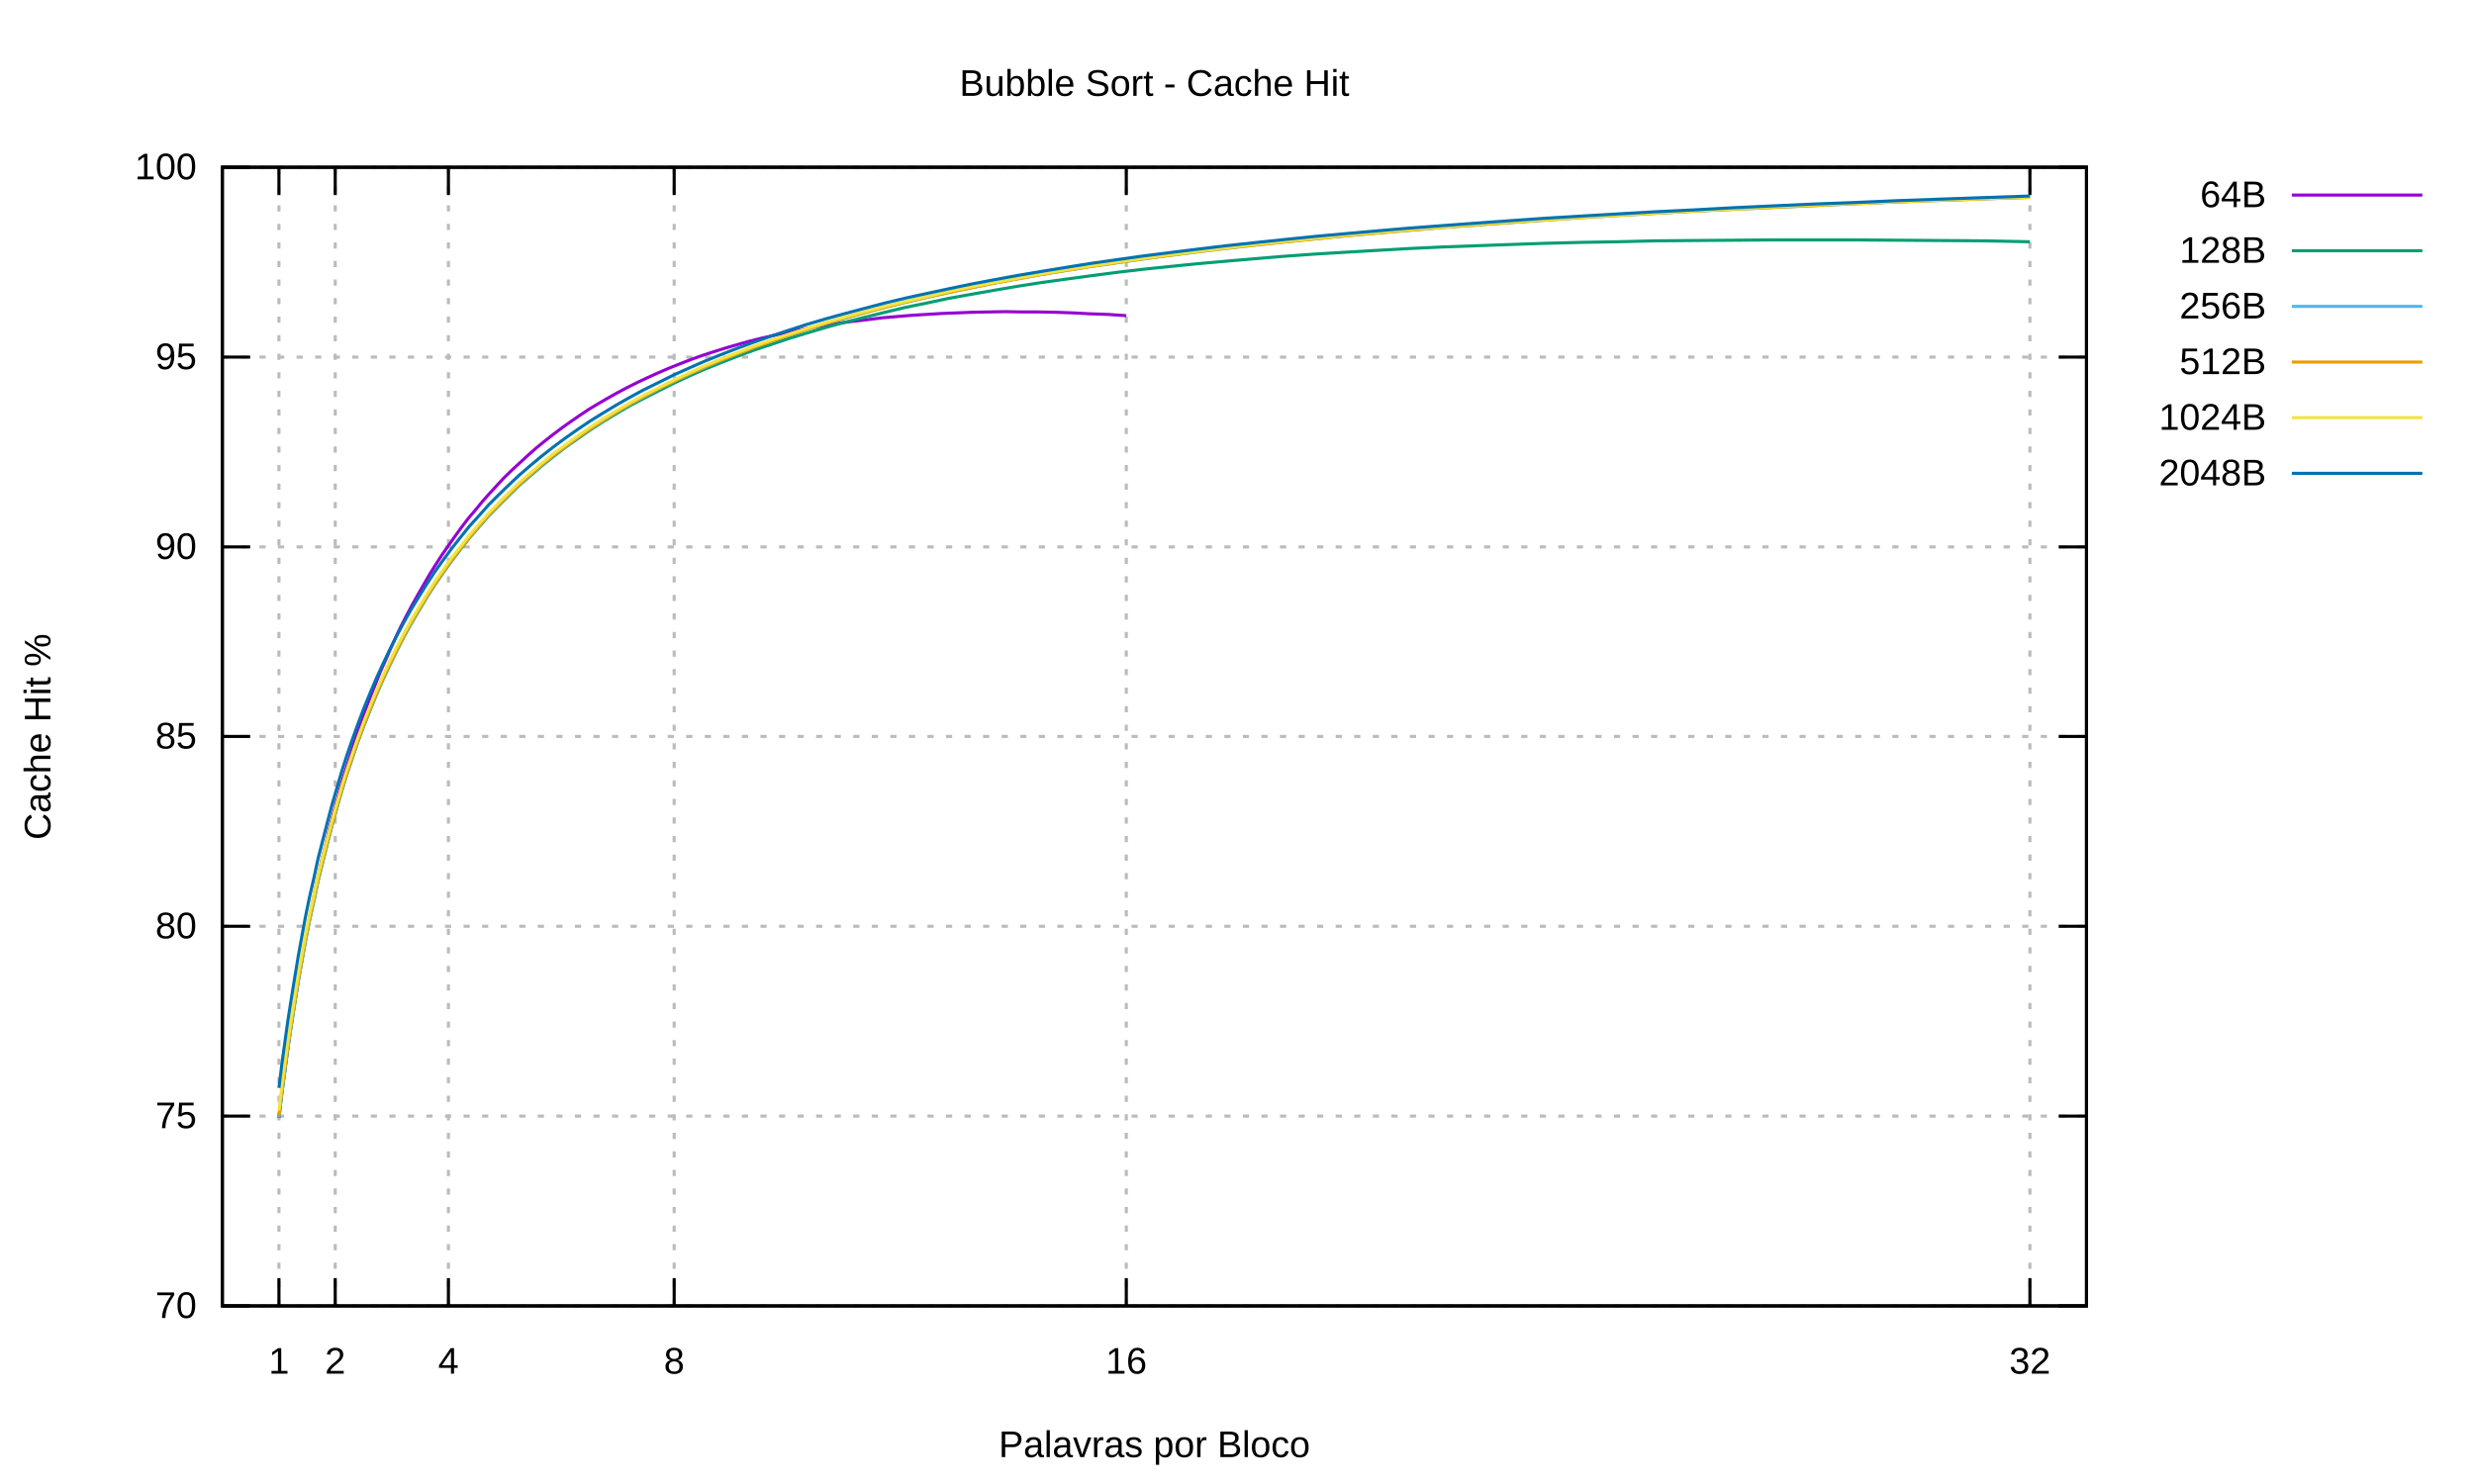
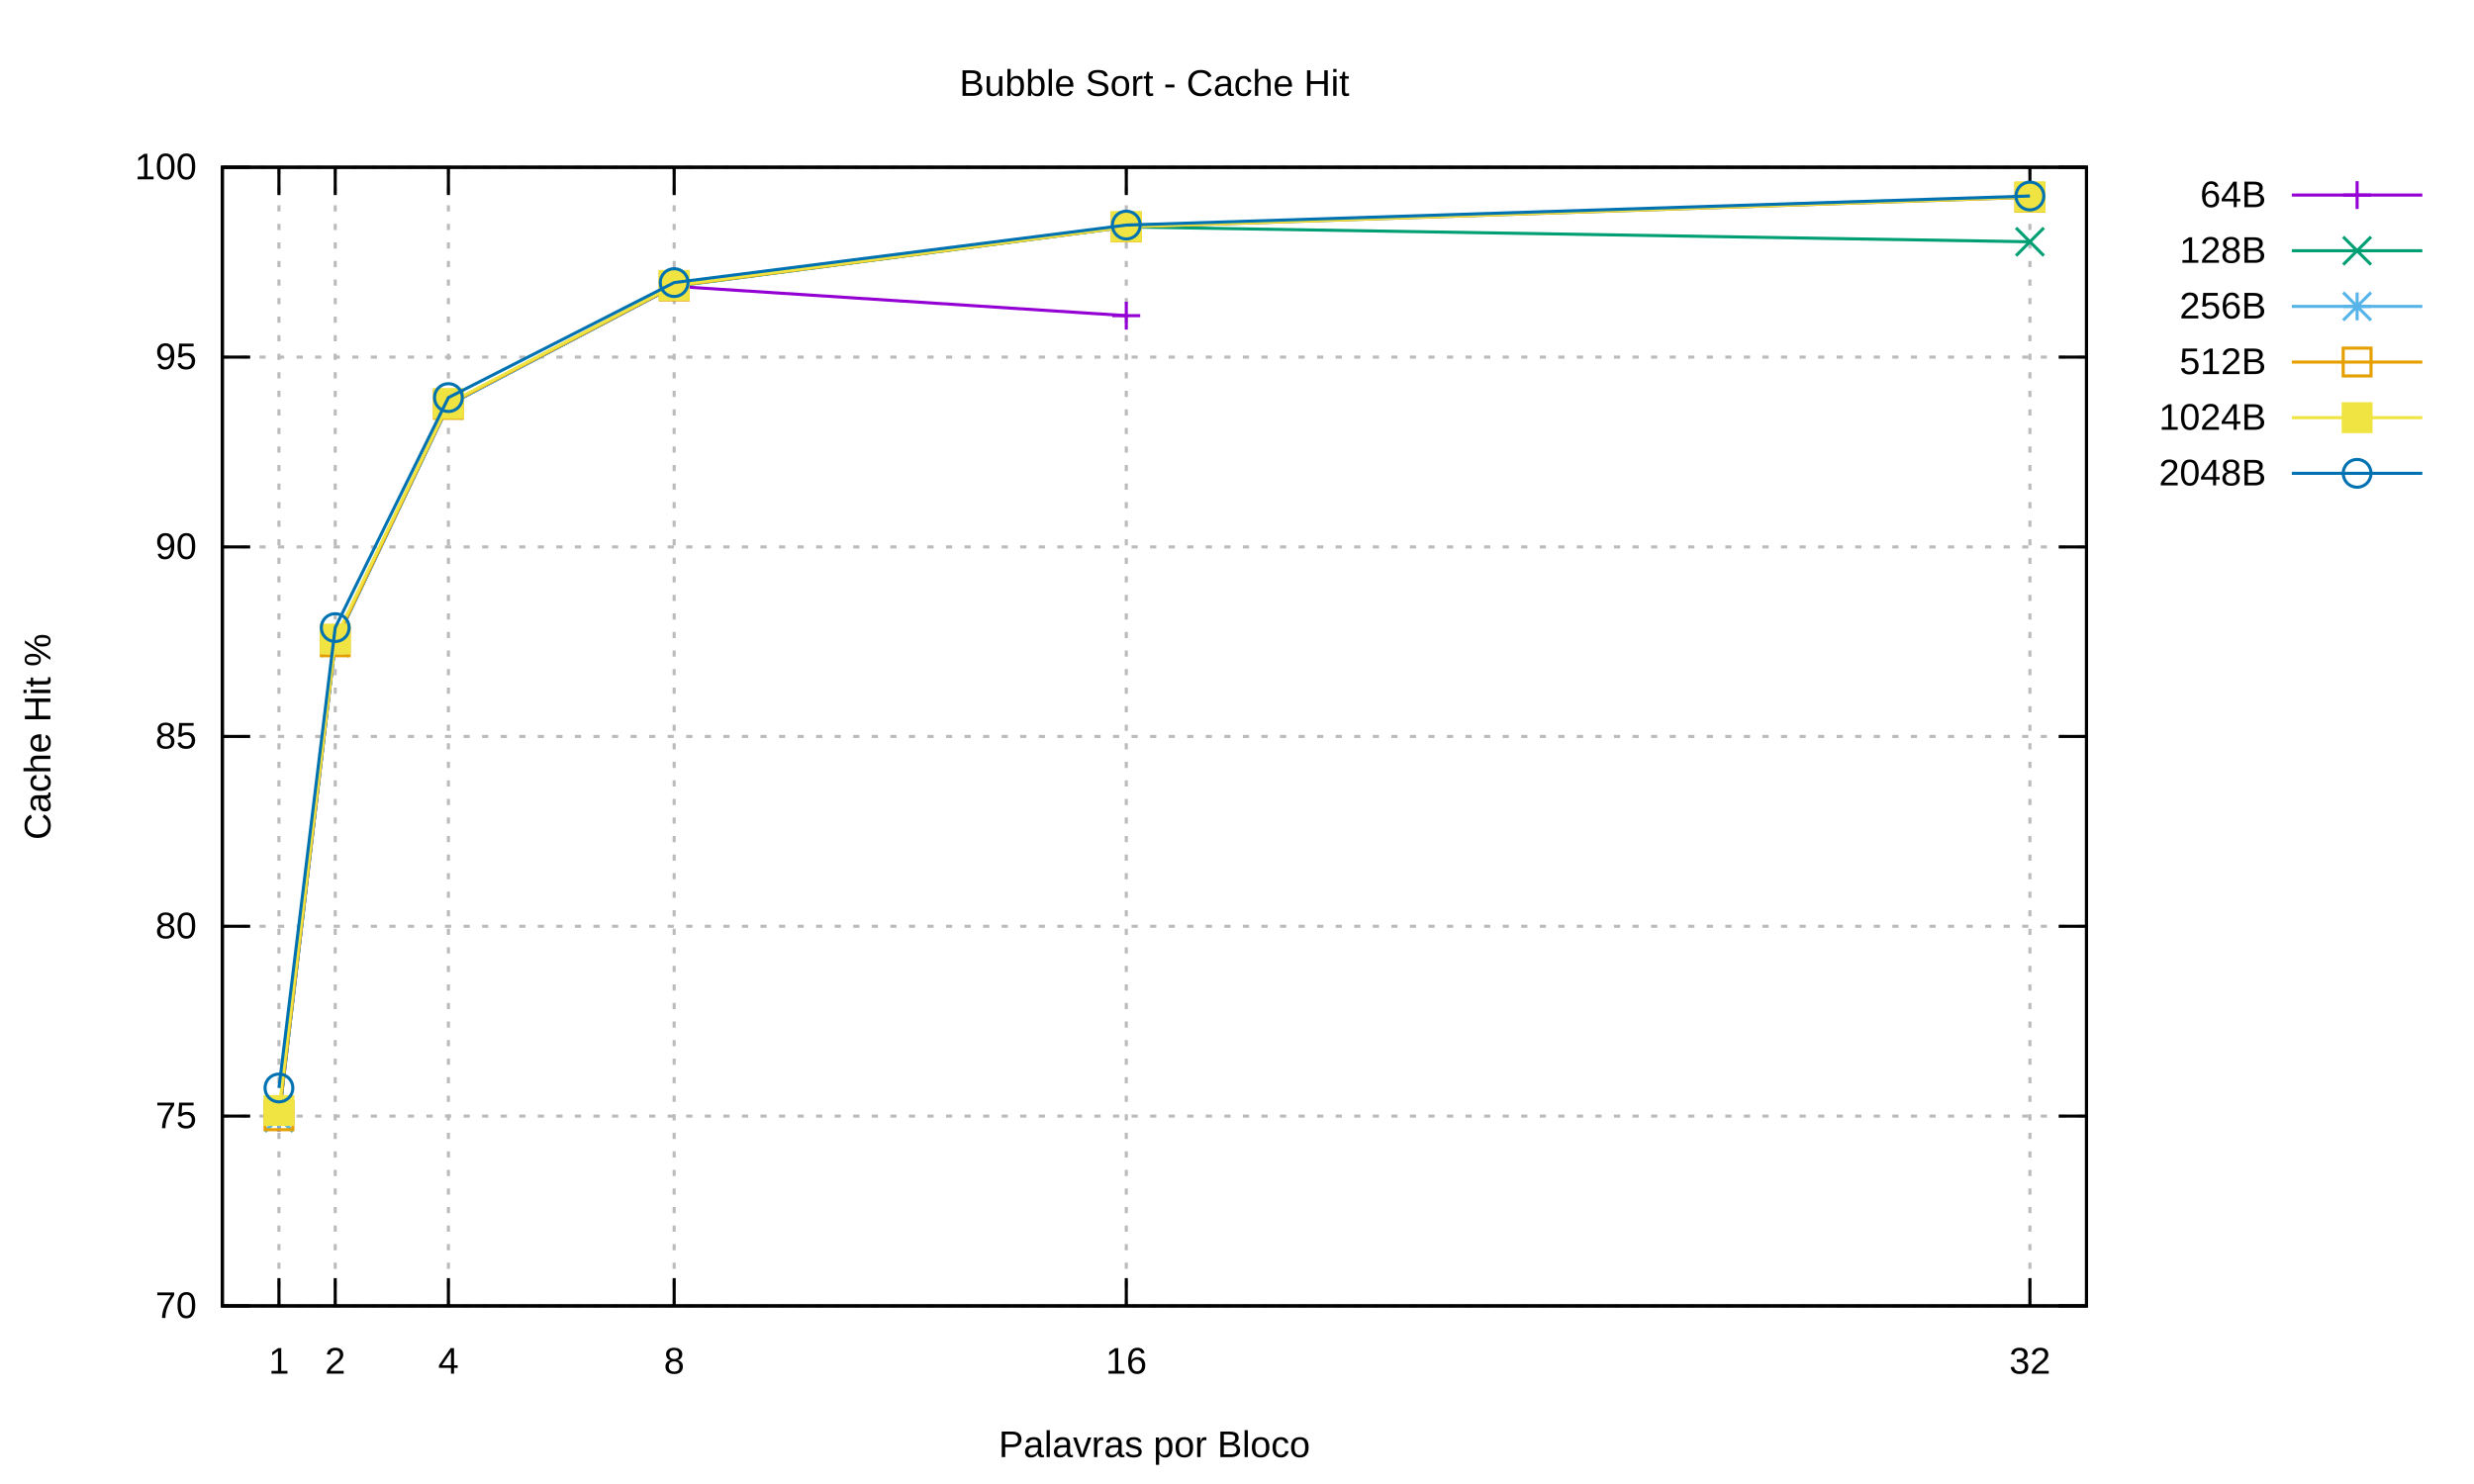
<svg xmlns="http://www.w3.org/2000/svg" xmlns:xlink="http://www.w3.org/1999/xlink" width="800" height="480" viewBox="0 0 800 480">
  <g id="gnuplot_canvas">
    <rect x="0" y="0" width="800" height="480" fill="none" />
    <defs>
      <circle id="gpDot" r="0.5" stroke-width="0.5" stroke="currentColor" />
      <path id="gpPt0" stroke-width="0.222" stroke="currentColor" d="M-1,0 h2 M0,-1 v2" />
      <path id="gpPt1" stroke-width="0.222" stroke="currentColor" d="M-1,-1 L1,1 M1,-1 L-1,1" />
      <path id="gpPt2" stroke-width="0.222" stroke="currentColor" d="M-1,0 L1,0 M0,-1 L0,1 M-1,-1 L1,1 M-1,1 L1,-1" />
      <rect id="gpPt3" stroke-width="0.222" stroke="currentColor" x="-1" y="-1" width="2" height="2" />
      <rect id="gpPt4" stroke-width="0.222" stroke="currentColor" fill="currentColor" x="-1" y="-1" width="2" height="2" />
      <circle id="gpPt5" stroke-width="0.222" stroke="currentColor" cx="0" cy="0" r="1" />
      <use xlink:href="#gpPt5" id="gpPt6" fill="currentColor" stroke="none" />
      <path id="gpPt7" stroke-width="0.222" stroke="currentColor" d="M0,-1.33 L-1.33,0.67 L1.33,0.67 z" />
      <use xlink:href="#gpPt7" id="gpPt8" fill="currentColor" stroke="none" />
      <use xlink:href="#gpPt7" id="gpPt9" stroke="currentColor" transform="rotate(180)" />
      <use xlink:href="#gpPt9" id="gpPt10" fill="currentColor" stroke="none" />
      <use xlink:href="#gpPt3" id="gpPt11" stroke="currentColor" transform="rotate(45)" />
      <use xlink:href="#gpPt11" id="gpPt12" fill="currentColor" stroke="none" />
      <path id="gpPt13" stroke-width="0.222" stroke="currentColor" d="M0,1.330 L1.265,0.411 L0.782,-1.067 L-0.782,-1.076 L-1.265,0.411 z" />
      <use xlink:href="#gpPt13" id="gpPt14" fill="currentColor" stroke="none" />
      <filter id="textbox" filterUnits="objectBoundingBox" x="0" y="0" height="1" width="1">
        <feFlood flood-color="white" flood-opacity="1" result="bgnd" />
        <feComposite in="SourceGraphic" in2="bgnd" operator="atop" />
      </filter>
      <filter id="greybox" filterUnits="objectBoundingBox" x="0" y="0" height="1" width="1">
        <feFlood flood-color="lightgrey" flood-opacity="1" result="grey" />
        <feComposite in="SourceGraphic" in2="grey" operator="atop" />
      </filter>
    </defs>
    <g fill="none" color="white" stroke="black" stroke-width="1.00" stroke-linecap="butt" stroke-linejoin="miter">
</g>
    <g fill="none" color="black" stroke="currentColor" stroke-width="1.00" stroke-linecap="butt" stroke-linejoin="miter">
</g>
    <g fill="none" color="gray" stroke="currentColor" stroke-width="1.00" stroke-linecap="butt" stroke-linejoin="miter">
      <path stroke="rgb(187, 187, 187)" stroke-dasharray="2,4" class="gridline" d="M71.9,422.4 L674.7,422.4  " />
    </g>
    <g fill="none" color="black" stroke="currentColor" stroke-width="1.00" stroke-linecap="butt" stroke-linejoin="miter">
      <path stroke="black" d="M71.9,422.4 L80.9,422.4 M674.7,422.4 L665.7,422.4  " />
      <g transform="translate(63.6,426.3)" stroke="none" fill="black" font-family="Arial" font-size="12.00" text-anchor="end">
        <text>
          <tspan font-family="Arial"> 70</tspan>
        </text>
      </g>
    </g>
    <g fill="none" color="black" stroke="currentColor" stroke-width="1.00" stroke-linecap="butt" stroke-linejoin="miter">
</g>
    <g fill="none" color="gray" stroke="currentColor" stroke-width="1.00" stroke-linecap="butt" stroke-linejoin="miter">
      <path stroke="rgb(187, 187, 187)" stroke-dasharray="2,4" class="gridline" d="M71.9,361.0 L674.7,361.0  " />
    </g>
    <g fill="none" color="black" stroke="currentColor" stroke-width="1.00" stroke-linecap="butt" stroke-linejoin="miter">
      <path stroke="black" d="M71.9,361.0 L80.9,361.0 M674.7,361.0 L665.7,361.0  " />
      <g transform="translate(63.6,364.9)" stroke="none" fill="black" font-family="Arial" font-size="12.00" text-anchor="end">
        <text>
          <tspan font-family="Arial"> 75</tspan>
        </text>
      </g>
    </g>
    <g fill="none" color="black" stroke="currentColor" stroke-width="1.00" stroke-linecap="butt" stroke-linejoin="miter">
</g>
    <g fill="none" color="gray" stroke="currentColor" stroke-width="1.00" stroke-linecap="butt" stroke-linejoin="miter">
      <path stroke="rgb(187, 187, 187)" stroke-dasharray="2,4" class="gridline" d="M71.9,299.6 L674.7,299.6  " />
    </g>
    <g fill="none" color="black" stroke="currentColor" stroke-width="1.00" stroke-linecap="butt" stroke-linejoin="miter">
      <path stroke="black" d="M71.9,299.6 L80.9,299.6 M674.7,299.6 L665.7,299.6  " />
      <g transform="translate(63.6,303.5)" stroke="none" fill="black" font-family="Arial" font-size="12.00" text-anchor="end">
        <text>
          <tspan font-family="Arial"> 80</tspan>
        </text>
      </g>
    </g>
    <g fill="none" color="black" stroke="currentColor" stroke-width="1.00" stroke-linecap="butt" stroke-linejoin="miter">
</g>
    <g fill="none" color="gray" stroke="currentColor" stroke-width="1.00" stroke-linecap="butt" stroke-linejoin="miter">
      <path stroke="rgb(187, 187, 187)" stroke-dasharray="2,4" class="gridline" d="M71.9,238.2 L674.7,238.2  " />
    </g>
    <g fill="none" color="black" stroke="currentColor" stroke-width="1.00" stroke-linecap="butt" stroke-linejoin="miter">
      <path stroke="black" d="M71.9,238.2 L80.9,238.2 M674.7,238.2 L665.7,238.2  " />
      <g transform="translate(63.6,242.1)" stroke="none" fill="black" font-family="Arial" font-size="12.00" text-anchor="end">
        <text>
          <tspan font-family="Arial"> 85</tspan>
        </text>
      </g>
    </g>
    <g fill="none" color="black" stroke="currentColor" stroke-width="1.00" stroke-linecap="butt" stroke-linejoin="miter">
</g>
    <g fill="none" color="gray" stroke="currentColor" stroke-width="1.00" stroke-linecap="butt" stroke-linejoin="miter">
      <path stroke="rgb(187, 187, 187)" stroke-dasharray="2,4" class="gridline" d="M71.9,176.9 L674.7,176.9  " />
    </g>
    <g fill="none" color="black" stroke="currentColor" stroke-width="1.00" stroke-linecap="butt" stroke-linejoin="miter">
      <path stroke="black" d="M71.9,176.9 L80.9,176.9 M674.7,176.9 L665.7,176.9  " />
      <g transform="translate(63.6,180.8)" stroke="none" fill="black" font-family="Arial" font-size="12.00" text-anchor="end">
        <text>
          <tspan font-family="Arial"> 90</tspan>
        </text>
      </g>
    </g>
    <g fill="none" color="black" stroke="currentColor" stroke-width="1.00" stroke-linecap="butt" stroke-linejoin="miter">
</g>
    <g fill="none" color="gray" stroke="currentColor" stroke-width="1.00" stroke-linecap="butt" stroke-linejoin="miter">
      <path stroke="rgb(187, 187, 187)" stroke-dasharray="2,4" class="gridline" d="M71.9,115.5 L674.7,115.5  " />
    </g>
    <g fill="none" color="black" stroke="currentColor" stroke-width="1.00" stroke-linecap="butt" stroke-linejoin="miter">
      <path stroke="black" d="M71.9,115.5 L80.9,115.5 M674.7,115.5 L665.7,115.5  " />
      <g transform="translate(63.6,119.4)" stroke="none" fill="black" font-family="Arial" font-size="12.00" text-anchor="end">
        <text>
          <tspan font-family="Arial"> 95</tspan>
        </text>
      </g>
    </g>
    <g fill="none" color="black" stroke="currentColor" stroke-width="1.00" stroke-linecap="butt" stroke-linejoin="miter">
</g>
    <g fill="none" color="gray" stroke="currentColor" stroke-width="1.00" stroke-linecap="butt" stroke-linejoin="miter">
      <path stroke="rgb(187, 187, 187)" stroke-dasharray="2,4" class="gridline" d="M71.9,54.1 L674.7,54.1  " />
    </g>
    <g fill="none" color="black" stroke="currentColor" stroke-width="1.00" stroke-linecap="butt" stroke-linejoin="miter">
      <path stroke="black" d="M71.9,54.1 L80.9,54.1 M674.7,54.1 L665.7,54.1  " />
      <g transform="translate(63.6,58.0)" stroke="none" fill="black" font-family="Arial" font-size="12.00" text-anchor="end">
        <text>
          <tspan font-family="Arial"> 100</tspan>
        </text>
      </g>
    </g>
    <g fill="none" color="black" stroke="currentColor" stroke-width="1.00" stroke-linecap="butt" stroke-linejoin="miter">
</g>
    <g fill="none" color="gray" stroke="currentColor" stroke-width="1.00" stroke-linecap="butt" stroke-linejoin="miter">
      <path stroke="rgb(187, 187, 187)" stroke-dasharray="2,4" class="gridline" d="M90.2,422.4 L90.2,54.1  " />
    </g>
    <g fill="none" color="black" stroke="currentColor" stroke-width="1.00" stroke-linecap="butt" stroke-linejoin="miter">
      <path stroke="black" d="M90.2,422.4 L90.2,413.4 M90.2,54.1 L90.2,63.1  " />
      <g transform="translate(90.2,444.3)" stroke="none" fill="black" font-family="Arial" font-size="12.00" text-anchor="middle">
        <text>
          <tspan font-family="Arial">1</tspan>
        </text>
      </g>
    </g>
    <g fill="none" color="black" stroke="currentColor" stroke-width="1.00" stroke-linecap="butt" stroke-linejoin="miter">
</g>
    <g fill="none" color="gray" stroke="currentColor" stroke-width="1.00" stroke-linecap="butt" stroke-linejoin="miter">
      <path stroke="rgb(187, 187, 187)" stroke-dasharray="2,4" class="gridline" d="M108.4,422.4 L108.4,54.1  " />
    </g>
    <g fill="none" color="black" stroke="currentColor" stroke-width="1.00" stroke-linecap="butt" stroke-linejoin="miter">
      <path stroke="black" d="M108.4,422.4 L108.4,413.4 M108.4,54.1 L108.4,63.1  " />
      <g transform="translate(108.4,444.3)" stroke="none" fill="black" font-family="Arial" font-size="12.00" text-anchor="middle">
        <text>
          <tspan font-family="Arial">2</tspan>
        </text>
      </g>
    </g>
    <g fill="none" color="black" stroke="currentColor" stroke-width="1.00" stroke-linecap="butt" stroke-linejoin="miter">
</g>
    <g fill="none" color="gray" stroke="currentColor" stroke-width="1.00" stroke-linecap="butt" stroke-linejoin="miter">
      <path stroke="rgb(187, 187, 187)" stroke-dasharray="2,4" class="gridline" d="M145.0,422.4 L145.0,54.1  " />
    </g>
    <g fill="none" color="black" stroke="currentColor" stroke-width="1.00" stroke-linecap="butt" stroke-linejoin="miter">
      <path stroke="black" d="M145.0,422.4 L145.0,413.4 M145.0,54.1 L145.0,63.1  " />
      <g transform="translate(145.0,444.3)" stroke="none" fill="black" font-family="Arial" font-size="12.00" text-anchor="middle">
        <text>
          <tspan font-family="Arial">4</tspan>
        </text>
      </g>
    </g>
    <g fill="none" color="black" stroke="currentColor" stroke-width="1.00" stroke-linecap="butt" stroke-linejoin="miter">
</g>
    <g fill="none" color="gray" stroke="currentColor" stroke-width="1.00" stroke-linecap="butt" stroke-linejoin="miter">
      <path stroke="rgb(187, 187, 187)" stroke-dasharray="2,4" class="gridline" d="M218.0,422.4 L218.0,54.1  " />
    </g>
    <g fill="none" color="black" stroke="currentColor" stroke-width="1.00" stroke-linecap="butt" stroke-linejoin="miter">
      <path stroke="black" d="M218.0,422.4 L218.0,413.4 M218.0,54.1 L218.0,63.1  " />
      <g transform="translate(218.0,444.3)" stroke="none" fill="black" font-family="Arial" font-size="12.00" text-anchor="middle">
        <text>
          <tspan font-family="Arial">8</tspan>
        </text>
      </g>
    </g>
    <g fill="none" color="black" stroke="currentColor" stroke-width="1.00" stroke-linecap="butt" stroke-linejoin="miter">
</g>
    <g fill="none" color="gray" stroke="currentColor" stroke-width="1.00" stroke-linecap="butt" stroke-linejoin="miter">
      <path stroke="rgb(187, 187, 187)" stroke-dasharray="2,4" class="gridline" d="M364.2,422.4 L364.2,54.1  " />
    </g>
    <g fill="none" color="black" stroke="currentColor" stroke-width="1.00" stroke-linecap="butt" stroke-linejoin="miter">
      <path stroke="black" d="M364.2,422.4 L364.2,413.4 M364.2,54.1 L364.2,63.1  " />
      <g transform="translate(364.2,444.3)" stroke="none" fill="black" font-family="Arial" font-size="12.00" text-anchor="middle">
        <text>
          <tspan font-family="Arial">16</tspan>
        </text>
      </g>
    </g>
    <g fill="none" color="black" stroke="currentColor" stroke-width="1.00" stroke-linecap="butt" stroke-linejoin="miter">
</g>
    <g fill="none" color="gray" stroke="currentColor" stroke-width="1.00" stroke-linecap="butt" stroke-linejoin="miter">
      <path stroke="rgb(187, 187, 187)" stroke-dasharray="2,4" class="gridline" d="M656.4,422.4 L656.4,54.1  " />
    </g>
    <g fill="none" color="black" stroke="currentColor" stroke-width="1.00" stroke-linecap="butt" stroke-linejoin="miter">
      <path stroke="black" d="M656.4,422.4 L656.4,413.4 M656.4,54.1 L656.4,63.1  " />
      <g transform="translate(656.4,444.3)" stroke="none" fill="black" font-family="Arial" font-size="12.00" text-anchor="middle">
        <text>
          <tspan font-family="Arial">32</tspan>
        </text>
      </g>
    </g>
    <g fill="none" color="black" stroke="currentColor" stroke-width="1.00" stroke-linecap="butt" stroke-linejoin="miter">
</g>
    <g fill="none" color="black" stroke="currentColor" stroke-width="1.00" stroke-linecap="butt" stroke-linejoin="miter">
      <path stroke="black" d="M71.9,54.1 L71.9,422.4 L674.7,422.4 L674.7,54.1 L71.9,54.1 Z  " />
    </g>
    <g fill="none" color="black" stroke="currentColor" stroke-width="1.00" stroke-linecap="butt" stroke-linejoin="miter">
      <g transform="translate(16.3,238.3) rotate(270)" stroke="none" fill="black" font-family="Arial" font-size="12.00" text-anchor="middle">
        <text>
          <tspan font-family="Arial">Cache Hit %</tspan>
        </text>
      </g>
    </g>
    <g fill="none" color="black" stroke="currentColor" stroke-width="1.00" stroke-linecap="butt" stroke-linejoin="miter">
      <g transform="translate(373.3,471.3)" stroke="none" fill="black" font-family="Arial" font-size="12.00" text-anchor="middle">
        <text>
          <tspan font-family="Arial">Palavras por Bloco</tspan>
        </text>
      </g>
    </g>
    <g fill="none" color="black" stroke="currentColor" stroke-width="1.00" stroke-linecap="butt" stroke-linejoin="miter">
      <g transform="translate(373.3,31.0)" stroke="none" fill="black" font-family="Arial" font-size="12.00" text-anchor="middle">
        <text>
          <tspan font-family="Arial">Bubble Sort - Cache Hit</tspan>
        </text>
      </g>
    </g>
    <g id="gnuplot_plot_1">
      <g fill="none" color="black" stroke="currentColor" stroke-width="1.00" stroke-linecap="butt" stroke-linejoin="miter">
        <g transform="translate(732.8,67.0)" stroke="none" fill="black" font-family="Arial" font-size="12.00" text-anchor="end">
          <text>
            <tspan font-family="Arial">64B</tspan>
          </text>
        </g>
      </g>
      <g fill="none" color="black" stroke="currentColor" stroke-width="1.00" stroke-linecap="butt" stroke-linejoin="miter">
-         <path stroke="rgb(148,   0, 211)" d="M741.1,63.1 L783.3,63.1 M90.2,361.5 L90.9,355.3 L91.7,349.3 L92.5,343.3 L93.3,337.4 L94.1,331.6   L95.0,325.9 L95.9,320.3 L96.8,314.8 L97.8,309.3 L98.7,304.0 L99.7,298.7 L100.8,293.5 L101.8,288.4   L102.9,283.4 L104.0,278.4 L105.2,273.6 L106.3,268.8 L107.5,264.1 L108.8,259.5 L110.0,254.9 L111.3,250.5   L112.7,246.1 L114.0,241.8 L115.4,237.5 L116.9,233.4 L118.3,229.3 L119.8,225.3 L121.4,221.3 L122.9,217.5   L124.6,213.7 L126.2,210.0 L127.9,206.3 L129.6,202.7 L131.4,199.2 L133.2,195.8 L135.1,192.4 L137.0,189.1   L138.9,185.8 L140.9,182.6 L142.9,179.5 L145.0,176.5 L147.1,173.5 L149.2,170.6 L151.4,167.7 L153.7,165.0   L156.0,162.2 L158.3,159.6 L160.7,157.0 L163.1,154.4 L165.6,152.0 L168.2,149.6 L170.8,147.2 L173.4,144.9   L176.1,142.7 L178.9,140.5 L181.7,138.4 L184.5,136.4 L187.4,134.4 L190.4,132.4 L193.4,130.6 L196.5,128.8   L199.7,127.0 L202.9,125.3 L206.1,123.7 L209.5,122.1 L212.8,120.6 L216.3,119.1 L219.8,117.7 L223.4,116.3   L227.0,115.0 L230.7,113.8 L234.5,112.6 L238.3,111.5 L242.2,110.4 L246.2,109.4 L250.2,108.5 L254.4,107.6   L258.5,106.7 L262.8,105.9 L267.1,105.2 L271.5,104.5 L276.0,103.9 L280.5,103.4 L285.2,102.8 L289.9,102.4   L294.6,102.0 L299.5,101.7 L304.4,101.4 L309.4,101.2 L314.5,101.0 L319.7,100.9 L325.0,100.8 L330.3,100.9   L335.7,100.9 L341.3,101.0 L346.9,101.2 L352.5,101.5 L358.3,101.7 L364.2,102.1  " />
+         <path stroke="rgb(148,   0, 211)" d="M741.1,63.1 L783.3,63.1 M90.2,361.5 L108.4,207.8 L145.0,131.0 L218.0,92.6 L364.2,102.1  " />
+         <use xlink:href="#gpPt0" transform="translate(90.2,361.5) scale(4.50)" color="rgb(148,   0, 211)" />
+         <use xlink:href="#gpPt0" transform="translate(108.4,207.8) scale(4.50)" color="rgb(148,   0, 211)" />
+         <use xlink:href="#gpPt0" transform="translate(145.0,131.0) scale(4.50)" color="rgb(148,   0, 211)" />
+         <use xlink:href="#gpPt0" transform="translate(218.0,92.6) scale(4.50)" color="rgb(148,   0, 211)" />
+         <use xlink:href="#gpPt0" transform="translate(364.2,102.1) scale(4.50)" color="rgb(148,   0, 211)" />
+         <use xlink:href="#gpPt0" transform="translate(762.2,63.1) scale(4.50)" color="rgb(148,   0, 211)" />
      </g>
    </g>
    <g id="gnuplot_plot_2">
      <g fill="none" color="black" stroke="currentColor" stroke-width="1.00" stroke-linecap="butt" stroke-linejoin="miter">
        <g transform="translate(732.8,85.0)" stroke="none" fill="black" font-family="Arial" font-size="12.00" text-anchor="end">
          <text>
            <tspan font-family="Arial">128B</tspan>
          </text>
        </g>
      </g>
      <g fill="none" color="black" stroke="currentColor" stroke-width="1.00" stroke-linecap="butt" stroke-linejoin="miter">
-         <path stroke="rgb(  0, 158, 115)" d="M741.1,81.1 L783.3,81.1 M90.2,361.5 L91.1,353.8 L92.1,346.3 L93.1,338.9 L94.2,331.7 L95.3,324.6   L96.4,317.7 L97.6,310.9 L98.8,304.2 L100.1,297.7 L101.5,291.3 L102.8,285.1 L104.3,279.0 L105.8,273.0   L107.3,267.2 L108.9,261.4 L110.5,255.8 L112.2,250.3 L114.0,245.0 L115.8,239.7 L117.7,234.6 L119.7,229.6   L121.7,224.7 L123.8,219.9 L126.0,215.2 L128.2,210.7 L130.5,206.2 L132.9,201.8 L135.4,197.6 L137.9,193.4   L140.5,189.3 L143.2,185.4 L146.0,181.5 L148.9,177.7 L151.8,174.0 L154.9,170.4 L158.0,166.9 L161.3,163.5   L164.6,160.2 L168.0,156.9 L171.6,153.8 L175.2,150.7 L178.9,147.7 L182.8,144.7 L186.8,141.9 L190.8,139.1   L195.0,136.4 L199.3,133.8 L203.7,131.2 L208.3,128.8 L213.0,126.4 L217.8,124.0 L222.7,121.7 L227.7,119.5   L232.9,117.4 L238.3,115.3 L243.7,113.3 L249.4,111.4 L255.1,109.5 L261.0,107.7 L267.1,105.9 L273.3,104.2   L279.7,102.6 L286.2,101.0 L292.9,99.4 L299.8,98.0 L306.8,96.5 L314.0,95.2 L321.4,93.9 L329.0,92.6   L336.7,91.4 L344.6,90.3 L352.7,89.2 L361.1,88.1 L369.6,87.1 L378.3,86.2 L387.2,85.3 L396.3,84.5   L405.6,83.7 L415.1,82.9 L424.9,82.2 L434.8,81.6 L445.0,81.0 L455.5,80.4 L466.1,79.9 L477.0,79.5   L488.1,79.1 L499.5,78.7 L511.1,78.4 L523.0,78.2 L535.1,77.9 L547.5,77.8 L560.2,77.7 L573.1,77.6   L586.3,77.6 L599.7,77.6 L613.5,77.7 L627.5,77.8 L641.8,77.9 L656.4,78.2  " />
+         <path stroke="rgb(  0, 158, 115)" d="M741.1,81.1 L783.3,81.1 M90.2,361.5 L108.4,207.8 L145.0,131.0 L218.0,92.6 L364.2,73.4 L656.4,78.2    " />
+         <use xlink:href="#gpPt1" transform="translate(90.2,361.5) scale(4.50)" color="rgb(  0, 158, 115)" />
+         <use xlink:href="#gpPt1" transform="translate(108.4,207.8) scale(4.50)" color="rgb(  0, 158, 115)" />
+         <use xlink:href="#gpPt1" transform="translate(145.0,131.0) scale(4.50)" color="rgb(  0, 158, 115)" />
+         <use xlink:href="#gpPt1" transform="translate(218.0,92.6) scale(4.50)" color="rgb(  0, 158, 115)" />
+         <use xlink:href="#gpPt1" transform="translate(364.2,73.4) scale(4.50)" color="rgb(  0, 158, 115)" />
+         <use xlink:href="#gpPt1" transform="translate(656.4,78.2) scale(4.50)" color="rgb(  0, 158, 115)" />
+         <use xlink:href="#gpPt1" transform="translate(762.2,81.1) scale(4.50)" color="rgb(  0, 158, 115)" />
      </g>
    </g>
    <g id="gnuplot_plot_3">
      <g fill="none" color="black" stroke="currentColor" stroke-width="1.00" stroke-linecap="butt" stroke-linejoin="miter">
        <g transform="translate(732.8,103.0)" stroke="none" fill="black" font-family="Arial" font-size="12.00" text-anchor="end">
          <text>
            <tspan font-family="Arial">256B</tspan>
          </text>
        </g>
      </g>
      <g fill="none" color="black" stroke="currentColor" stroke-width="1.00" stroke-linecap="butt" stroke-linejoin="miter">
-         <path stroke="rgb( 86, 180, 233)" d="M741.1,99.1 L783.3,99.1 M90.2,361.4 L91.1,353.7 L92.1,346.2 L93.1,338.8 L94.2,331.6 L95.3,324.5   L96.4,317.6 L97.6,310.8 L98.8,304.1 L100.1,297.6 L101.5,291.3 L102.8,285.0 L104.3,278.9 L105.8,272.9   L107.3,267.1 L108.9,261.4 L110.5,255.8 L112.2,250.3 L114.0,244.9 L115.8,239.7 L117.7,234.6 L119.7,229.6   L121.7,224.7 L123.8,219.9 L126.0,215.2 L128.2,210.6 L130.5,206.1 L132.9,201.8 L135.4,197.5 L137.9,193.3   L140.5,189.3 L143.2,185.3 L146.0,181.4 L148.9,177.6 L151.8,173.9 L154.9,170.3 L158.0,166.8 L161.3,163.4   L164.6,160.0 L168.0,156.7 L171.6,153.6 L175.2,150.5 L178.9,147.4 L182.8,144.5 L186.8,141.6 L190.8,138.8   L195.0,136.1 L199.3,133.4 L203.7,130.8 L208.3,128.3 L213.0,125.8 L217.8,123.4 L222.7,121.1 L227.7,118.9   L232.9,116.7 L238.3,114.5 L243.7,112.4 L249.4,110.4 L255.1,108.4 L261.0,106.5 L267.1,104.7 L273.3,102.9   L279.7,101.1 L286.2,99.4 L292.9,97.8 L299.8,96.2 L306.8,94.6 L314.0,93.1 L321.4,91.6 L329.0,90.2   L336.7,88.8 L344.6,87.5 L352.7,86.2 L361.1,85.0 L369.6,83.8 L378.3,82.6 L387.2,81.5 L396.3,80.4   L405.6,79.3 L415.1,78.3 L424.9,77.3 L434.8,76.3 L445.0,75.4 L455.5,74.5 L466.1,73.6 L477.0,72.8   L488.1,72.0 L499.5,71.2 L511.1,70.4 L523.0,69.7 L535.1,69.0 L547.5,68.3 L560.2,67.7 L573.1,67.1   L586.3,66.5 L599.7,65.9 L613.5,65.3 L627.5,64.8 L641.8,64.3 L656.4,63.8  " />
+         <path stroke="rgb( 86, 180, 233)" d="M741.1,99.1 L783.3,99.1 M90.2,361.4 L108.4,207.8 L145.0,131.0 L218.0,92.5 L364.2,73.4 L656.4,63.8    " />
+         <use xlink:href="#gpPt2" transform="translate(90.2,361.4) scale(4.50)" color="rgb( 86, 180, 233)" />
+         <use xlink:href="#gpPt2" transform="translate(108.4,207.8) scale(4.50)" color="rgb( 86, 180, 233)" />
+         <use xlink:href="#gpPt2" transform="translate(145.0,131.0) scale(4.50)" color="rgb( 86, 180, 233)" />
+         <use xlink:href="#gpPt2" transform="translate(218.0,92.5) scale(4.50)" color="rgb( 86, 180, 233)" />
+         <use xlink:href="#gpPt2" transform="translate(364.2,73.4) scale(4.50)" color="rgb( 86, 180, 233)" />
+         <use xlink:href="#gpPt2" transform="translate(656.4,63.8) scale(4.50)" color="rgb( 86, 180, 233)" />
+         <use xlink:href="#gpPt2" transform="translate(762.2,99.1) scale(4.50)" color="rgb( 86, 180, 233)" />
      </g>
    </g>
    <g id="gnuplot_plot_4">
      <g fill="none" color="black" stroke="currentColor" stroke-width="1.00" stroke-linecap="butt" stroke-linejoin="miter">
        <g transform="translate(732.8,121.0)" stroke="none" fill="black" font-family="Arial" font-size="12.00" text-anchor="end">
          <text>
            <tspan font-family="Arial">512B</tspan>
          </text>
        </g>
      </g>
      <g fill="none" color="black" stroke="currentColor" stroke-width="1.00" stroke-linecap="butt" stroke-linejoin="miter">
-         <path stroke="rgb(230, 159,   0)" d="M741.1,117.1 L783.3,117.1 M90.2,360.9 L91.1,353.2 L92.1,345.7 L93.1,338.4 L94.2,331.1 L95.3,324.1   L96.4,317.2 L97.6,310.4 L98.8,303.7 L100.1,297.2 L101.5,290.9 L102.8,284.7 L104.3,278.6 L105.8,272.6   L107.3,266.8 L108.9,261.0 L110.5,255.4 L112.2,250.0 L114.0,244.6 L115.8,239.4 L117.7,234.3 L119.7,229.3   L121.7,224.4 L123.8,219.6 L126.0,214.9 L128.2,210.4 L130.5,205.9 L132.9,201.5 L135.4,197.3 L137.9,193.1   L140.5,189.1 L143.2,185.1 L146.0,181.2 L148.9,177.4 L151.8,173.8 L154.9,170.1 L158.0,166.6 L161.3,163.2   L164.6,159.9 L168.0,156.6 L171.6,153.4 L175.2,150.3 L178.9,147.3 L182.8,144.4 L186.8,141.5 L190.8,138.7   L195.0,136.0 L199.3,133.3 L203.7,130.7 L208.3,128.2 L213.0,125.7 L217.8,123.4 L222.7,121.0 L227.7,118.8   L232.9,116.6 L238.3,114.5 L243.7,112.4 L249.4,110.4 L255.1,108.4 L261.0,106.5 L267.1,104.6 L273.3,102.8   L279.7,101.1 L286.2,99.4 L292.9,97.7 L299.8,96.1 L306.8,94.6 L314.0,93.1 L321.4,91.6 L329.0,90.2   L336.7,88.8 L344.6,87.5 L352.7,86.2 L361.1,85.0 L369.6,83.7 L378.3,82.6 L387.2,81.4 L396.3,80.3   L405.6,79.3 L415.1,78.3 L424.9,77.3 L434.8,76.3 L445.0,75.4 L455.5,74.5 L466.1,73.6 L477.0,72.8   L488.1,72.0 L499.5,71.2 L511.1,70.4 L523.0,69.7 L535.1,69.0 L547.5,68.3 L560.2,67.7 L573.1,67.1   L586.3,66.5 L599.7,65.9 L613.5,65.3 L627.5,64.8 L641.8,64.3 L656.4,63.8  " />
+         <path stroke="rgb(230, 159,   0)" d="M741.1,117.1 L783.3,117.1 M90.2,360.9 L108.4,207.6 L145.0,130.8 L218.0,92.5 L364.2,73.4 L656.4,63.8    " />
+         <use xlink:href="#gpPt3" transform="translate(90.2,360.9) scale(4.50)" color="rgb(230, 159,   0)" />
+         <use xlink:href="#gpPt3" transform="translate(108.4,207.6) scale(4.50)" color="rgb(230, 159,   0)" />
+         <use xlink:href="#gpPt3" transform="translate(145.0,130.8) scale(4.50)" color="rgb(230, 159,   0)" />
+         <use xlink:href="#gpPt3" transform="translate(218.0,92.5) scale(4.50)" color="rgb(230, 159,   0)" />
+         <use xlink:href="#gpPt3" transform="translate(364.2,73.4) scale(4.50)" color="rgb(230, 159,   0)" />
+         <use xlink:href="#gpPt3" transform="translate(656.4,63.8) scale(4.50)" color="rgb(230, 159,   0)" />
+         <use xlink:href="#gpPt3" transform="translate(762.2,117.1) scale(4.50)" color="rgb(230, 159,   0)" />
      </g>
    </g>
    <g id="gnuplot_plot_5">
      <g fill="none" color="black" stroke="currentColor" stroke-width="1.00" stroke-linecap="butt" stroke-linejoin="miter">
        <g transform="translate(732.8,139.0)" stroke="none" fill="black" font-family="Arial" font-size="12.00" text-anchor="end">
          <text>
            <tspan font-family="Arial">1024B</tspan>
          </text>
        </g>
      </g>
      <g fill="none" color="black" stroke="currentColor" stroke-width="1.00" stroke-linecap="butt" stroke-linejoin="miter">
-         <path stroke="rgb(240, 228,  66)" d="M741.1,135.1 L783.3,135.1 M90.2,359.2 L91.1,351.6 L92.1,344.1 L93.1,336.8 L94.2,329.6 L95.3,322.6   L96.4,315.7 L97.6,308.9 L98.8,302.3 L100.1,295.9 L101.5,289.6 L102.8,283.4 L104.3,277.3 L105.8,271.4   L107.3,265.6 L108.9,259.9 L110.5,254.3 L112.2,248.9 L114.0,243.6 L115.8,238.4 L117.7,233.3 L119.7,228.3   L121.7,223.4 L123.8,218.7 L126.0,214.0 L128.2,209.5 L130.5,205.1 L132.9,200.7 L135.4,196.5 L137.9,192.4   L140.5,188.3 L143.2,184.4 L146.0,180.5 L148.9,176.8 L151.8,173.1 L154.9,169.5 L158.0,166.0 L161.3,162.6   L164.6,159.3 L168.0,156.0 L171.6,152.9 L175.2,149.8 L178.9,146.8 L182.8,143.9 L186.8,141.0 L190.8,138.2   L195.0,135.5 L199.3,132.9 L203.7,130.3 L208.3,127.8 L213.0,125.4 L217.8,123.0 L222.7,120.7 L227.7,118.4   L232.9,116.2 L238.3,114.1 L243.7,112.0 L249.4,110.0 L255.1,108.1 L261.0,106.2 L267.1,104.3 L273.3,102.5   L279.7,100.8 L286.2,99.1 L292.9,97.5 L299.8,95.9 L306.8,94.3 L314.0,92.8 L321.4,91.4 L329.0,90.0   L336.7,88.6 L344.6,87.3 L352.7,86.0 L361.1,84.8 L369.6,83.6 L378.3,82.4 L387.2,81.3 L396.3,80.2   L405.6,79.1 L415.1,78.1 L424.9,77.1 L434.8,76.1 L445.0,75.2 L455.5,74.3 L466.1,73.5 L477.0,72.6   L488.1,71.8 L499.5,71.1 L511.1,70.3 L523.0,69.6 L535.1,68.9 L547.5,68.2 L560.2,67.6 L573.1,66.9   L586.3,66.3 L599.7,65.8 L613.5,65.2 L627.5,64.7 L641.8,64.2 L656.4,63.7  " />
+         <path stroke="rgb(240, 228,  66)" d="M741.1,135.1 L783.3,135.1 M90.2,359.2 L108.4,206.7 L145.0,130.5 L218.0,92.3 L364.2,73.3 L656.4,63.7    " />
+         <use xlink:href="#gpPt4" transform="translate(90.2,359.2) scale(4.50)" color="rgb(240, 228,  66)" />
+         <use xlink:href="#gpPt4" transform="translate(108.4,206.7) scale(4.50)" color="rgb(240, 228,  66)" />
+         <use xlink:href="#gpPt4" transform="translate(145.0,130.5) scale(4.50)" color="rgb(240, 228,  66)" />
+         <use xlink:href="#gpPt4" transform="translate(218.0,92.3) scale(4.50)" color="rgb(240, 228,  66)" />
+         <use xlink:href="#gpPt4" transform="translate(364.2,73.3) scale(4.50)" color="rgb(240, 228,  66)" />
+         <use xlink:href="#gpPt4" transform="translate(656.4,63.7) scale(4.50)" color="rgb(240, 228,  66)" />
+         <use xlink:href="#gpPt4" transform="translate(762.2,135.1) scale(4.50)" color="rgb(240, 228,  66)" />
      </g>
    </g>
    <g id="gnuplot_plot_6">
      <g fill="none" color="black" stroke="currentColor" stroke-width="1.00" stroke-linecap="butt" stroke-linejoin="miter">
        <g transform="translate(732.8,157.0)" stroke="none" fill="black" font-family="Arial" font-size="12.00" text-anchor="end">
          <text>
            <tspan font-family="Arial">2048B</tspan>
          </text>
        </g>
      </g>
      <g fill="none" color="black" stroke="currentColor" stroke-width="1.00" stroke-linecap="butt" stroke-linejoin="miter">
-         <path stroke="rgb(  0, 114, 178)" d="M741.1,153.1 L783.3,153.1 M90.2,351.9 L91.1,344.5 L92.1,337.2 L93.1,330.0 L94.2,323.0 L95.3,316.2   L96.4,309.5 L97.6,302.9 L98.8,296.4 L100.1,290.1 L101.5,284.0 L102.8,277.9 L104.3,272.0 L105.8,266.2   L107.3,260.5 L108.9,255.0 L110.5,249.5 L112.2,244.2 L114.0,239.0 L115.8,234.0 L117.7,229.0 L119.7,224.1   L121.7,219.4 L123.8,214.8 L126.0,210.2 L128.2,205.8 L130.5,201.5 L132.9,197.2 L135.4,193.1 L137.9,189.1   L140.5,185.1 L143.2,181.3 L146.0,177.5 L148.9,173.8 L151.8,170.2 L154.9,166.8 L158.0,163.3 L161.3,160.0   L164.6,156.8 L168.0,153.6 L171.6,150.5 L175.2,147.5 L178.9,144.6 L182.8,141.7 L186.8,138.9 L190.8,136.2   L195.0,133.6 L199.3,131.0 L203.7,128.5 L208.3,126.0 L213.0,123.7 L217.8,121.3 L222.7,119.1 L227.7,116.9   L232.9,114.8 L238.3,112.7 L243.7,110.7 L249.4,108.7 L255.1,106.8 L261.0,104.9 L267.1,103.1 L273.3,101.4   L279.7,99.7 L286.2,98.0 L292.9,96.4 L299.8,94.9 L306.8,93.4 L314.0,91.9 L321.4,90.5 L329.0,89.1   L336.7,87.8 L344.6,86.5 L352.7,85.2 L361.1,84.0 L369.6,82.8 L378.3,81.7 L387.2,80.6 L396.3,79.5   L405.6,78.5 L415.1,77.5 L424.9,76.5 L434.8,75.6 L445.0,74.7 L455.5,73.8 L466.1,73.0 L477.0,72.2   L488.1,71.4 L499.5,70.6 L511.1,69.9 L523.0,69.2 L535.1,68.5 L547.5,67.9 L560.2,67.2 L573.1,66.6   L586.3,66.0 L599.7,65.5 L613.5,64.9 L627.5,64.4 L641.8,63.9 L656.4,63.4  " />
+         <path stroke="rgb(  0, 114, 178)" d="M741.1,153.1 L783.3,153.1 M90.2,351.9 L108.4,203.0 L145.0,128.6 L218.0,91.4 L364.2,72.8 L656.4,63.4    " />
+         <use xlink:href="#gpPt5" transform="translate(90.2,351.9) scale(4.50)" color="rgb(  0, 114, 178)" />
+         <use xlink:href="#gpPt5" transform="translate(108.4,203.0) scale(4.50)" color="rgb(  0, 114, 178)" />
+         <use xlink:href="#gpPt5" transform="translate(145.0,128.6) scale(4.50)" color="rgb(  0, 114, 178)" />
+         <use xlink:href="#gpPt5" transform="translate(218.0,91.4) scale(4.50)" color="rgb(  0, 114, 178)" />
+         <use xlink:href="#gpPt5" transform="translate(364.2,72.8) scale(4.50)" color="rgb(  0, 114, 178)" />
+         <use xlink:href="#gpPt5" transform="translate(656.4,63.4) scale(4.50)" color="rgb(  0, 114, 178)" />
+         <use xlink:href="#gpPt5" transform="translate(762.2,153.1) scale(4.50)" color="rgb(  0, 114, 178)" />
      </g>
    </g>
    <g fill="none" color="white" stroke="rgb(  0, 114, 178)" stroke-width="2.00" stroke-linecap="butt" stroke-linejoin="miter">
</g>
    <g fill="none" color="black" stroke="currentColor" stroke-width="2.00" stroke-linecap="butt" stroke-linejoin="miter">
</g>
    <g fill="none" color="black" stroke="black" stroke-width="1.00" stroke-linecap="butt" stroke-linejoin="miter">
</g>
    <g fill="none" color="black" stroke="currentColor" stroke-width="1.00" stroke-linecap="butt" stroke-linejoin="miter">
      <path stroke="black" d="M71.9,54.1 L71.9,422.4 L674.7,422.4 L674.7,54.1 L71.9,54.1 Z  " />
    </g>
    <g fill="none" color="black" stroke="currentColor" stroke-width="1.00" stroke-linecap="butt" stroke-linejoin="miter">
</g>
  </g>
</svg>
